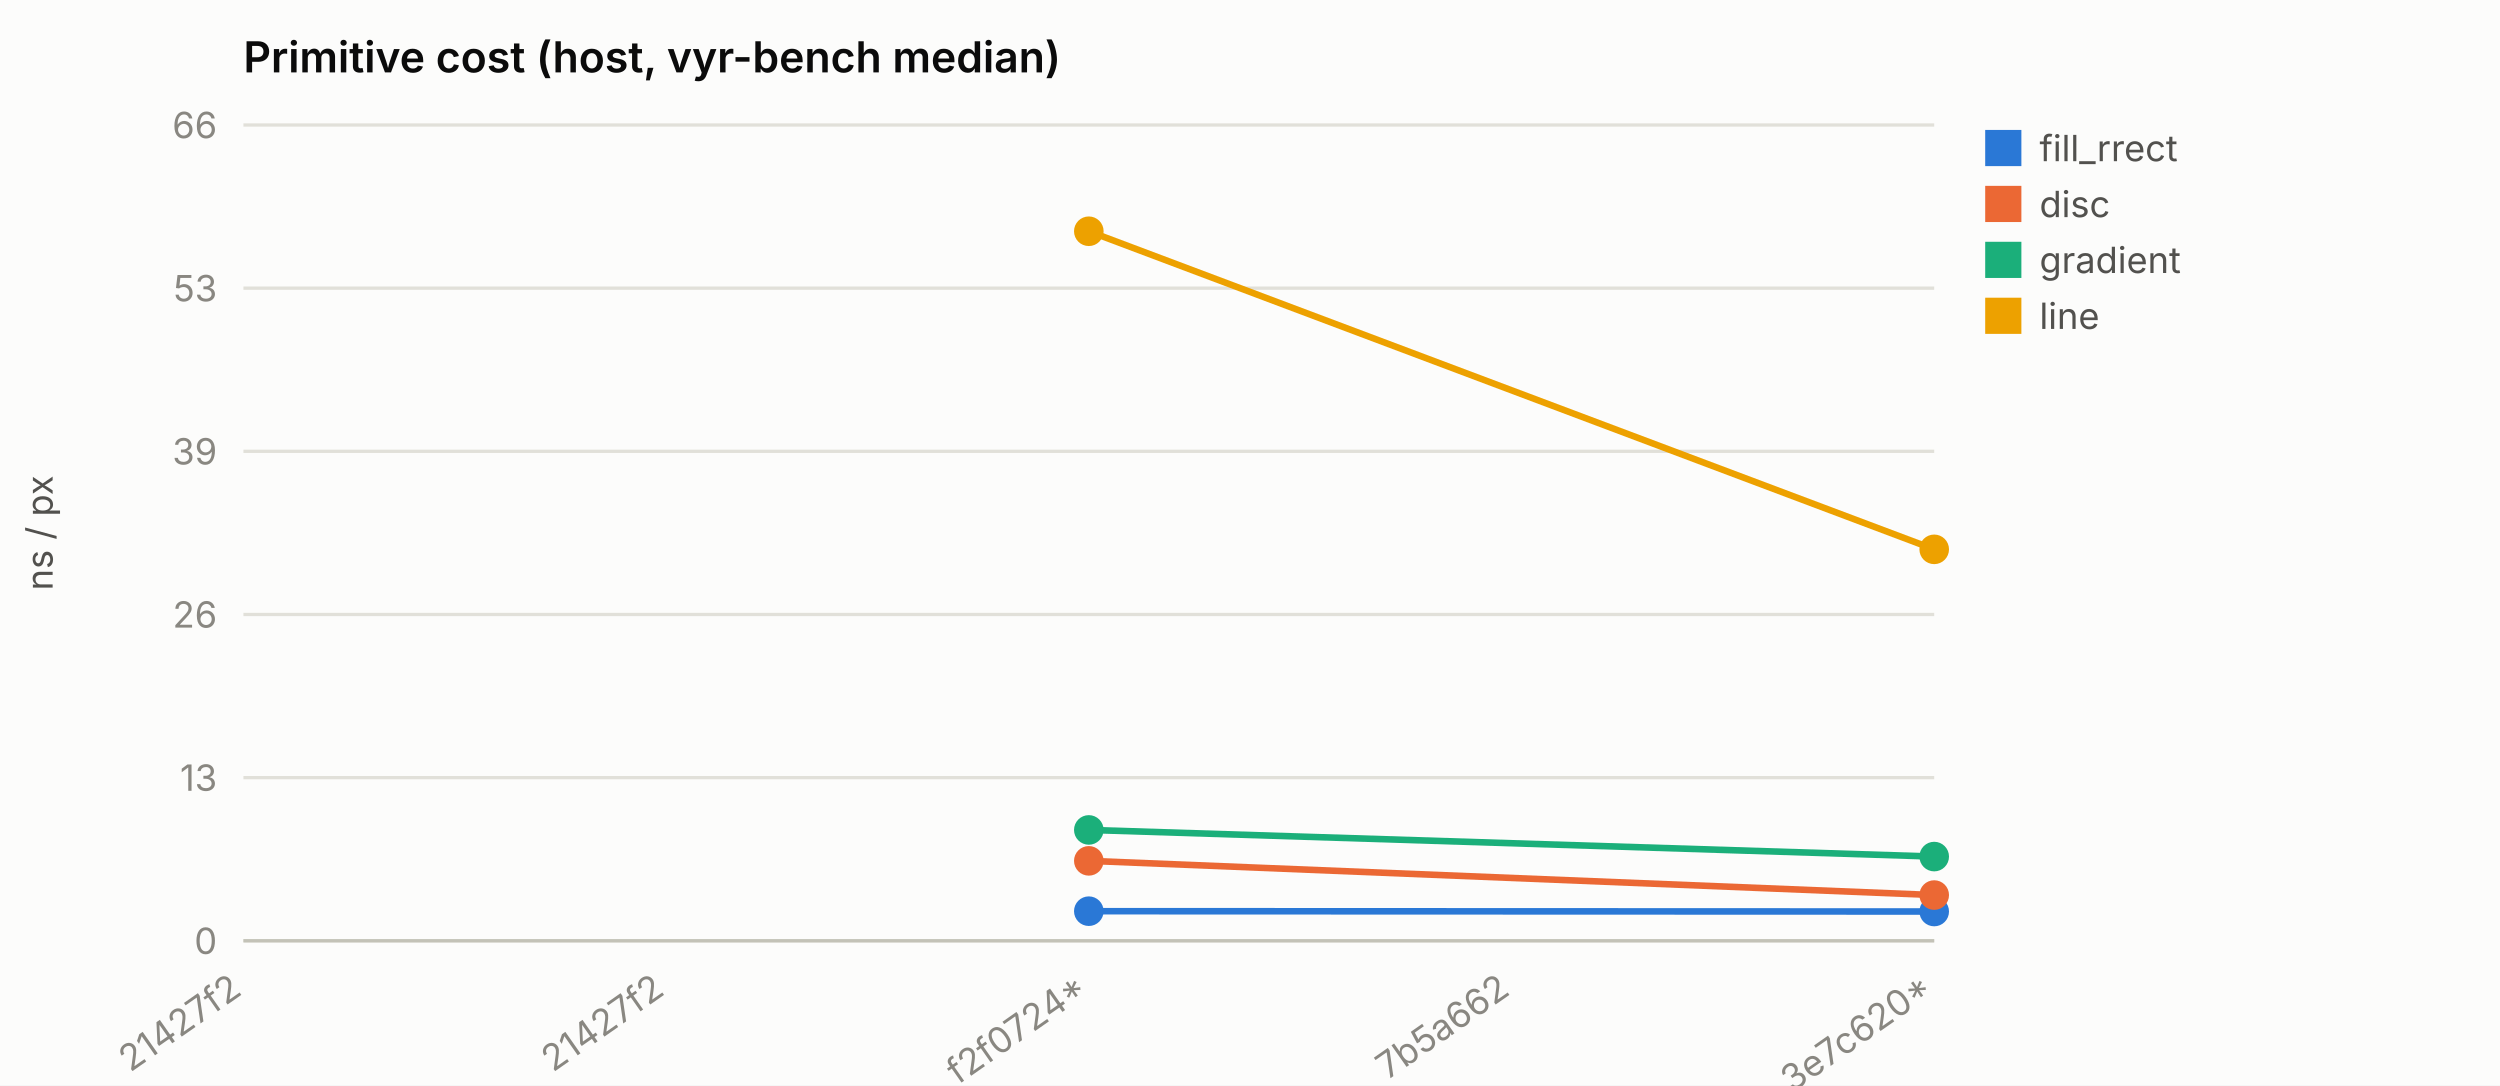
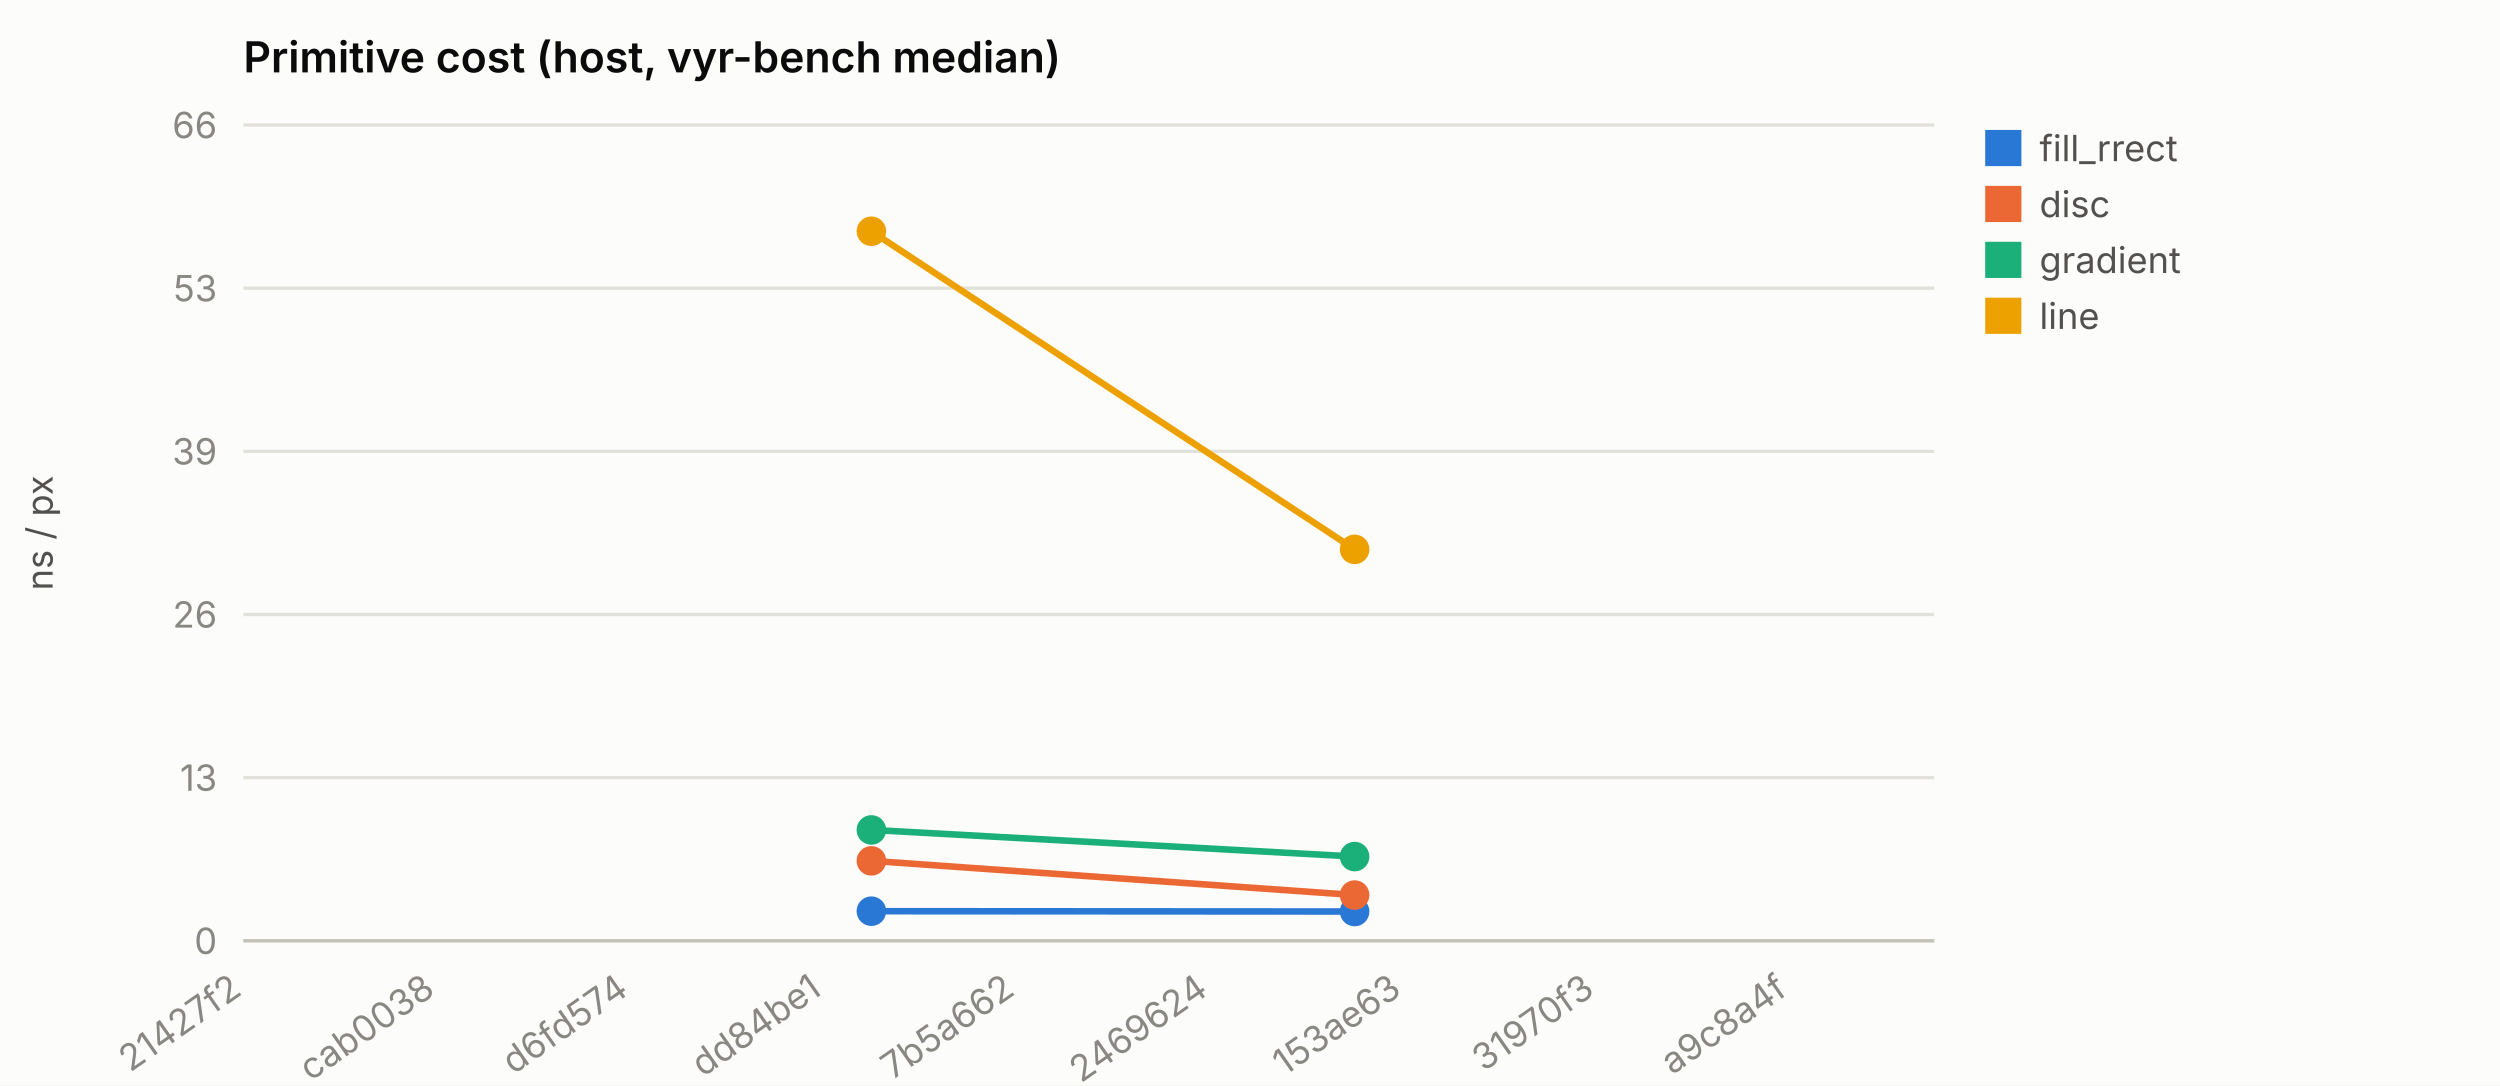
<svg xmlns="http://www.w3.org/2000/svg" viewBox="0 0 760 330" width="760" height="330" role="img" aria-label="Primitive cost (host, vyr-bench median)" font-size="11">
  <style>
  .surface { fill: #fcfcfb; }
  .grid    { stroke: #e1e0d9; stroke-width: 1; }
  .axis    { stroke: #c3c2b7; stroke-width: 1; }
  .t-pri   { fill: #0b0b0b; }
  .t-sec   { fill: #52514e; }
  .t-mut   { fill: #898781; }
  text     { font-family: system-ui, -apple-system, "Segoe UI", sans-serif; }
  .tick    { font-variant-numeric: tabular-nums; }
  @media (prefers-color-scheme: dark) {
    .surface { fill: #1a1a19; }
    .grid    { stroke: #2c2c2a; }
    .axis    { stroke: #383835; }
    .t-pri   { fill: #ffffff; }
    .t-sec   { fill: #c3c2b7; }
    .t-mut   { fill: #898781; }
    .s1 { fill: #3987e5; stroke: #3987e5; }
    .s2 { fill: #d95926; stroke: #d95926; }
    .s3 { fill: #199e70; stroke: #199e70; }
    .s4 { fill: #c98500; stroke: #c98500; }
    .s5 { fill: #d55181; stroke: #d55181; }
    .s6 { fill: #008300; stroke: #008300; }
  }

  .s1 { fill: #2a78d6; stroke: #2a78d6; }
  .s2 { fill: #eb6834; stroke: #eb6834; }
  .s3 { fill: #1baf7a; stroke: #1baf7a; }
  .s4 { fill: #eda100; stroke: #eda100; }
  .s5 { fill: #e87ba4; stroke: #e87ba4; }
-   .s6 { fill: #008300; stroke: #008300; }</style>
+   .s6 { fill: #008300; stroke: #008300; }
+   .ln { fill: none; }</style>
  <rect class="surface" width="760" height="330" />
  <text class="t-pri" x="74" y="22" font-size="13" font-weight="600">Primitive cost (host, vyr-bench median)</text>
  <line class="grid" x1="74" y1="286.0" x2="588" y2="286.0" />
  <text class="t-mut tick" x="66" y="290.0" text-anchor="end">0</text>
  <line class="grid" x1="74" y1="236.4" x2="588" y2="236.4" />
  <text class="t-mut tick" x="66" y="240.4" text-anchor="end">13</text>
  <line class="grid" x1="74" y1="186.8" x2="588" y2="186.8" />
  <text class="t-mut tick" x="66" y="190.8" text-anchor="end">26</text>
  <line class="grid" x1="74" y1="137.2" x2="588" y2="137.2" />
  <text class="t-mut tick" x="66" y="141.2" text-anchor="end">39</text>
  <line class="grid" x1="74" y1="87.6" x2="588" y2="87.6" />
  <text class="t-mut tick" x="66" y="91.6" text-anchor="end">53</text>
  <line class="grid" x1="74" y1="38.0" x2="588" y2="38.0" />
  <text class="t-mut tick" x="66" y="42.0" text-anchor="end">66</text>
  <line class="axis" x1="74" y1="286.0" x2="588" y2="286.0" />
  <text class="t-mut tick" x="74.0" y="302" text-anchor="end" transform="rotate(-35 74.0 302)">21427f2</text>
-   <text class="t-mut tick" x="202.5" y="302" text-anchor="end" transform="rotate(-35 202.5 302)">21427f2</text>
-   <text class="t-mut tick" x="331.0" y="302" text-anchor="end" transform="rotate(-35 331.0 302)">f2f0724*</text>
-   <text class="t-mut tick" x="459.5" y="302" text-anchor="end" transform="rotate(-35 459.5 302)">7b5a662</text>
-   <text class="t-mut tick" x="588.0" y="302" text-anchor="end" transform="rotate(-35 588.0 302)">3e7c620*</text>
+   <text class="t-mut tick" x="132.7" y="302" text-anchor="end" transform="rotate(-35 132.7 302)">cab0038</text>
+   <text class="t-mut tick" x="191.5" y="302" text-anchor="end" transform="rotate(-35 191.5 302)">d6fd574</text>
+   <text class="t-mut tick" x="250.2" y="302" text-anchor="end" transform="rotate(-35 250.2 302)">dd84be1</text>
+   <text class="t-mut tick" x="309.0" y="302" text-anchor="end" transform="rotate(-35 309.0 302)">7b5a662</text>
+   <text class="t-mut tick" x="367.7" y="302" text-anchor="end" transform="rotate(-35 367.7 302)">2469624</text>
+   <text class="t-mut tick" x="426.5" y="302" text-anchor="end" transform="rotate(-35 426.5 302)">153ae63</text>
+   <text class="t-mut tick" x="485.2" y="302" text-anchor="end" transform="rotate(-35 485.2 302)">31970f3</text>
+   <text class="t-mut tick" x="543.9" y="302" text-anchor="end" transform="rotate(-35 543.9 302)">a9c8a4f</text>
  <text class="t-sec" x="16" y="162.0" text-anchor="middle" transform="rotate(-90 16 162.0)">ns / px</text>
-   <polyline class="s1" points="331.0,277.0 588.0,277.1" fill="none" stroke-width="2" />
-   <circle class="s1" cx="331.0" cy="277.0" r="4" stroke="none" />
-   <circle class="s1" cx="588.0" cy="277.1" r="4" stroke="none" />
+   <polyline class="s1 ln" points="264.9,277.0 411.8,277.1" stroke-width="2" />
+   <circle class="s1" cx="264.9" cy="277.0" r="4" stroke="none" />
+   <circle class="s1" cx="411.8" cy="277.1" r="4" stroke="none" />
  <rect class="s1" x="604" y="40" width="10" height="10" stroke="none" />
  <text class="t-sec" x="620" y="49">fill_rrect</text>
-   <polyline class="s2" points="331.0,261.7 588.0,272.1" fill="none" stroke-width="2" />
-   <circle class="s2" cx="331.0" cy="261.7" r="4" stroke="none" />
-   <circle class="s2" cx="588.0" cy="272.1" r="4" stroke="none" />
+   <polyline class="s2 ln" points="264.9,261.7 411.8,272.1" stroke-width="2" />
+   <circle class="s2" cx="264.9" cy="261.7" r="4" stroke="none" />
+   <circle class="s2" cx="411.8" cy="272.1" r="4" stroke="none" />
  <rect class="s2" x="604" y="57" width="10" height="10" stroke="none" />
  <text class="t-sec" x="620" y="66">disc</text>
-   <polyline class="s3" points="331.0,252.3 588.0,260.4" fill="none" stroke-width="2" />
-   <circle class="s3" cx="331.0" cy="252.3" r="4" stroke="none" />
-   <circle class="s3" cx="588.0" cy="260.4" r="4" stroke="none" />
+   <polyline class="s3 ln" points="264.9,252.3 411.8,260.4" stroke-width="2" />
+   <circle class="s3" cx="264.9" cy="252.3" r="4" stroke="none" />
+   <circle class="s3" cx="411.8" cy="260.4" r="4" stroke="none" />
  <rect class="s3" x="604" y="74" width="10" height="10" stroke="none" />
  <text class="t-sec" x="620" y="83">gradient</text>
-   <polyline class="s4" points="331.0,70.3 588.0,167.0" fill="none" stroke-width="2" />
-   <circle class="s4" cx="331.0" cy="70.3" r="4" stroke="none" />
-   <circle class="s4" cx="588.0" cy="167.0" r="4" stroke="none" />
+   <polyline class="s4 ln" points="264.9,70.3 411.8,167.0" stroke-width="2" />
+   <circle class="s4" cx="264.9" cy="70.3" r="4" stroke="none" />
+   <circle class="s4" cx="411.8" cy="167.0" r="4" stroke="none" />
  <rect class="s4" x="604" y="91" width="10" height="10" stroke="none" />
  <text class="t-sec" x="620" y="100">line</text>
</svg>
